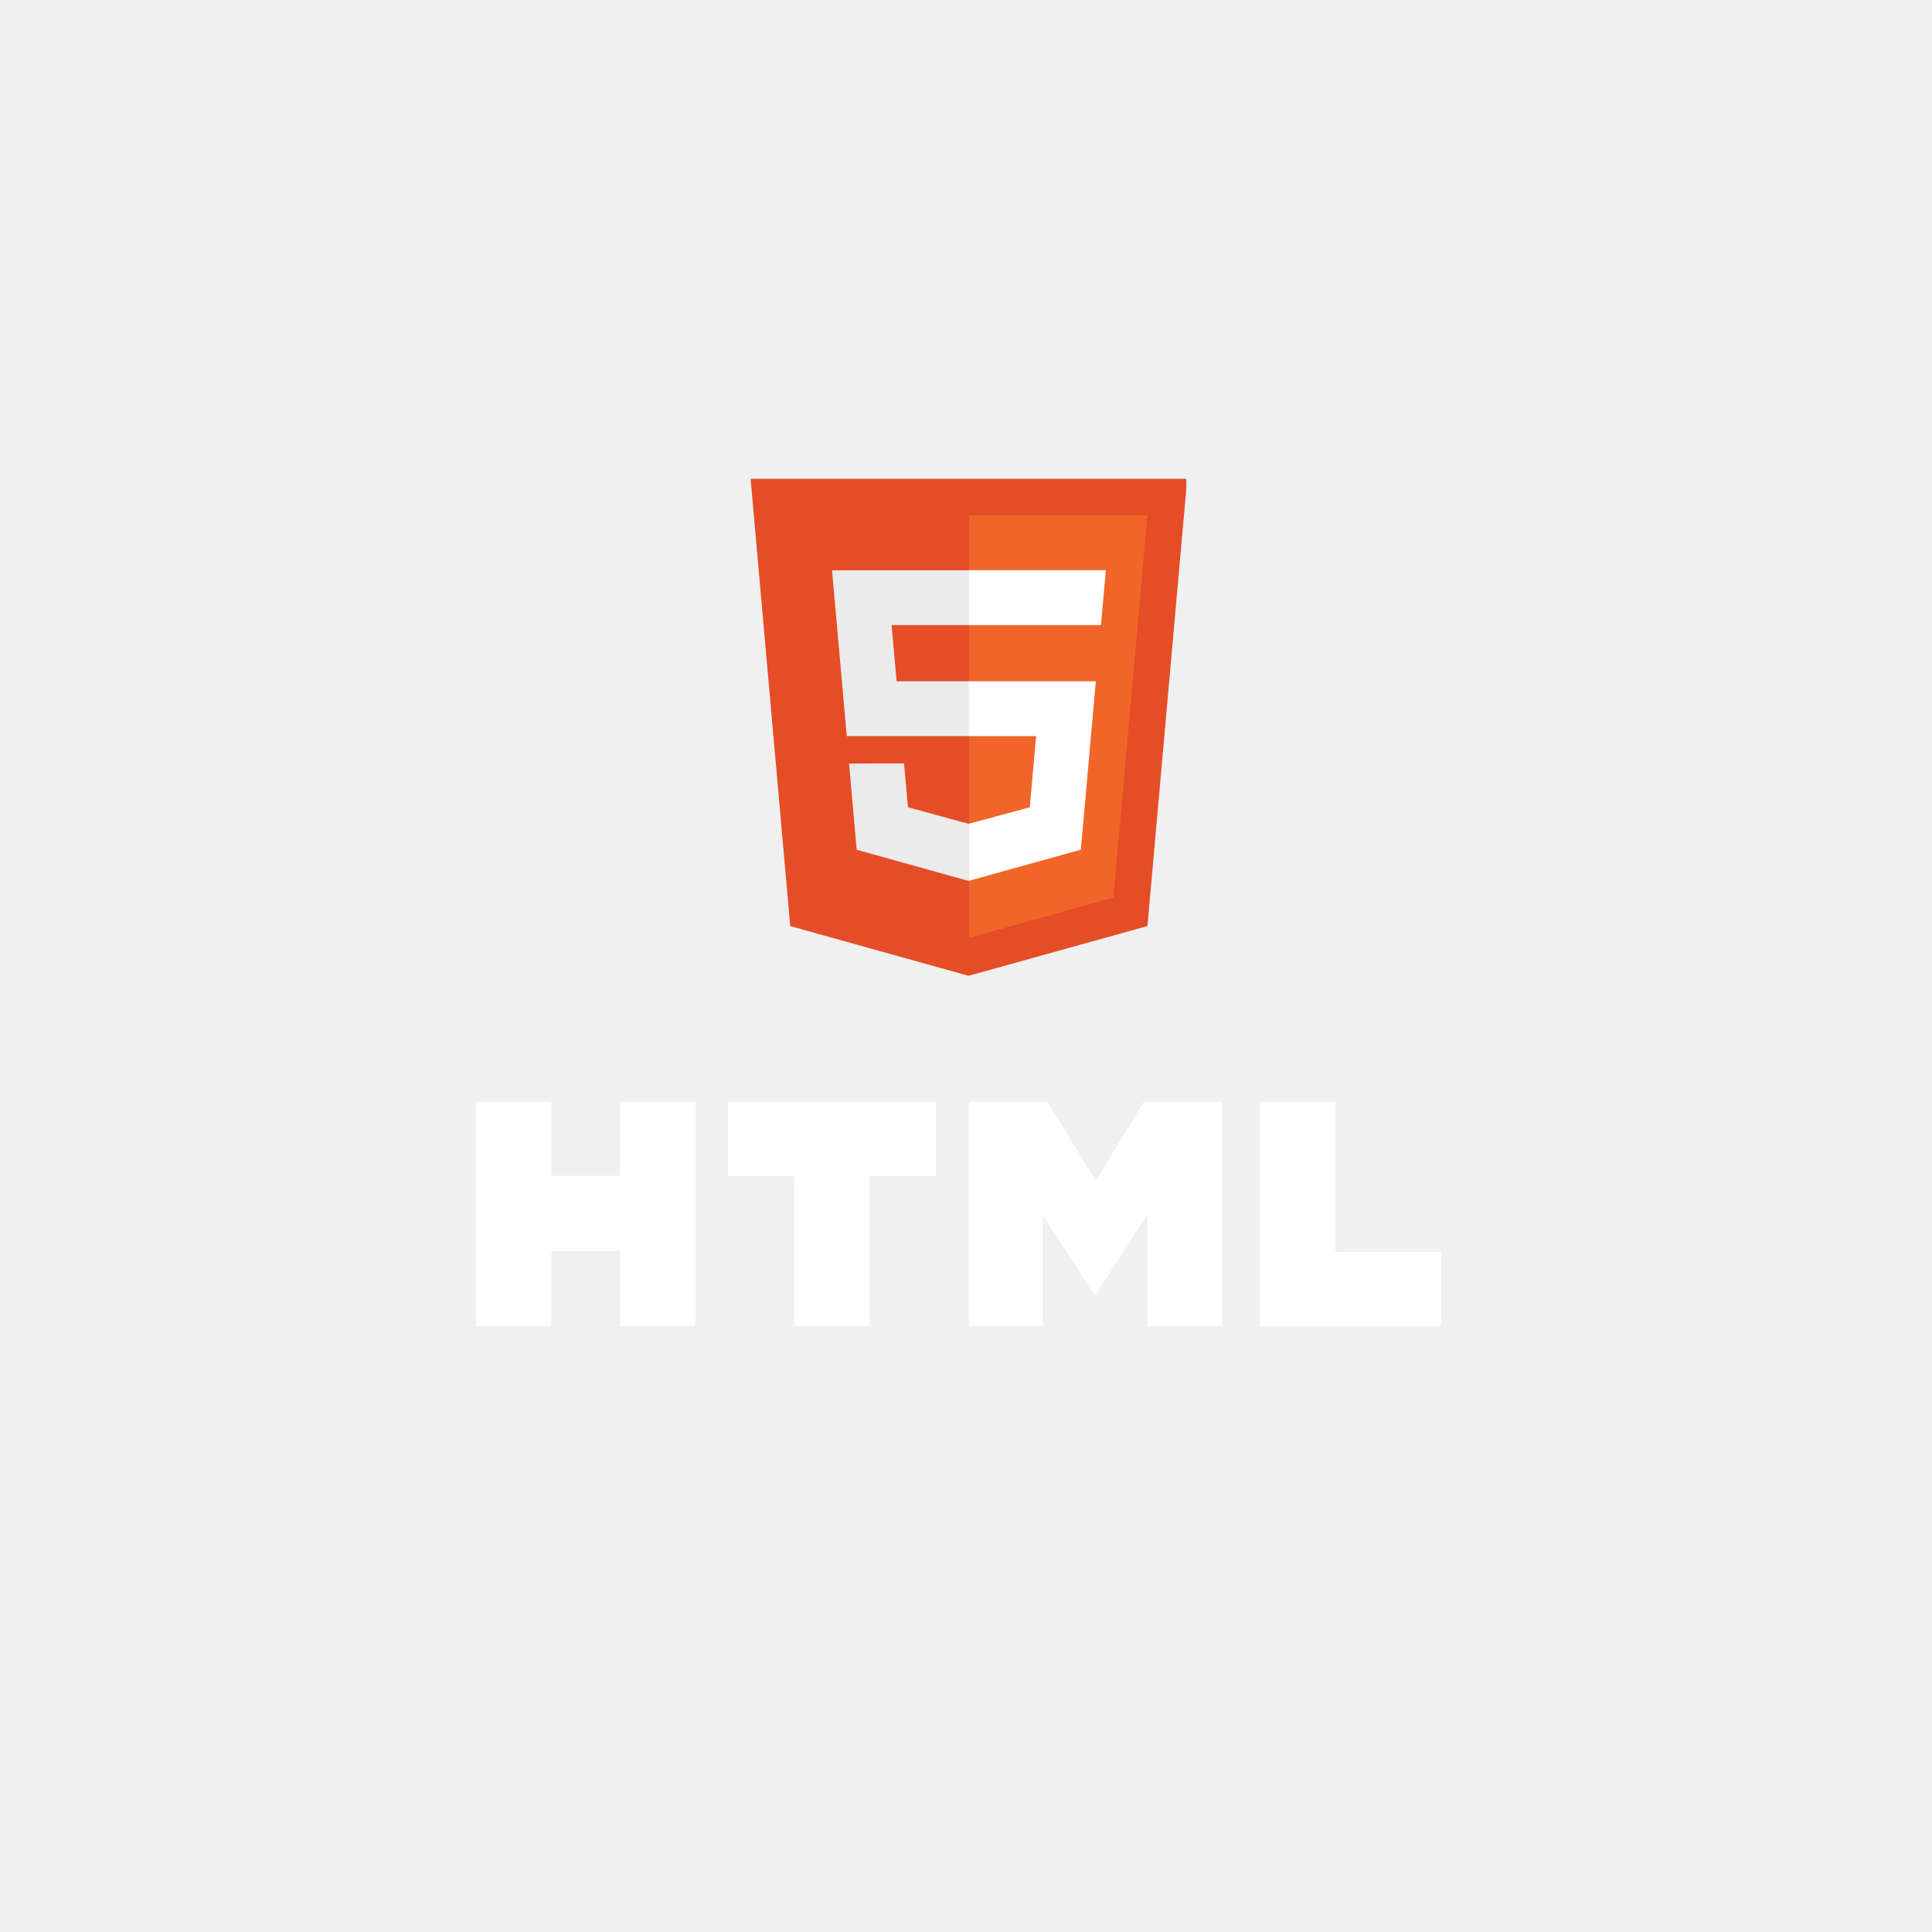
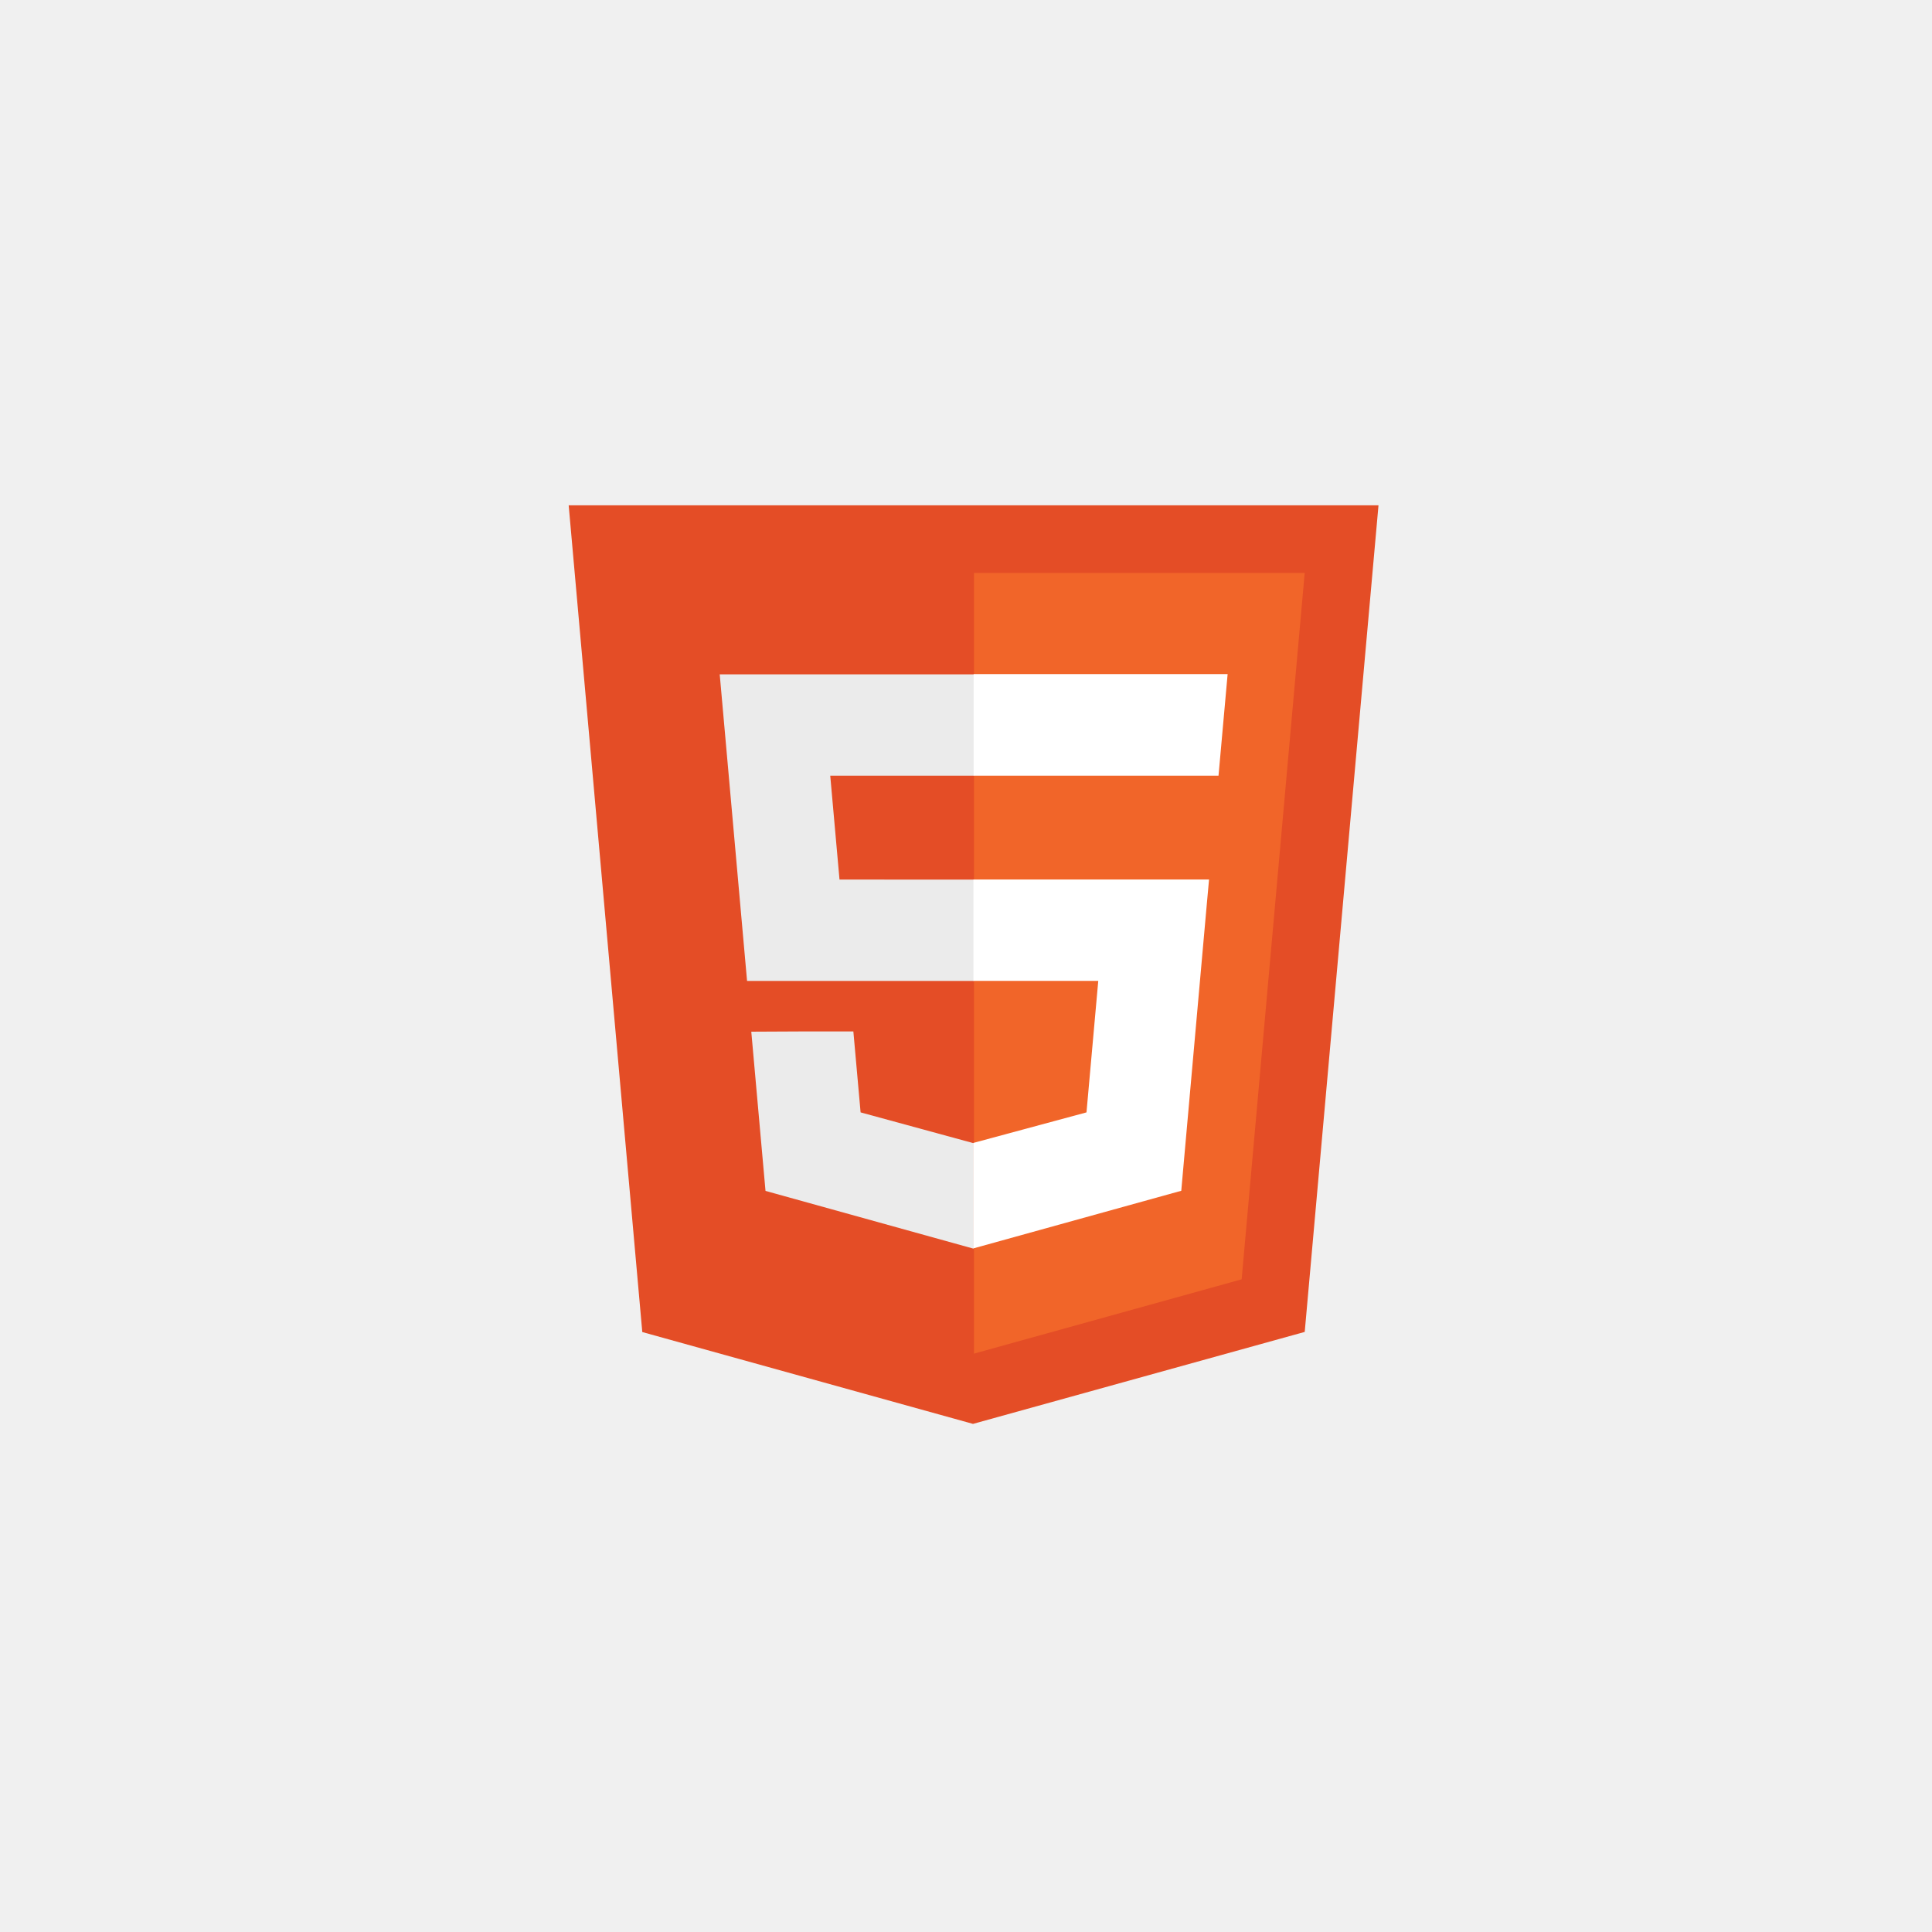
<svg xmlns="http://www.w3.org/2000/svg" width="305" zoomAndPan="magnify" viewBox="0 0 228.75 228.75" height="305" preserveAspectRatio="xMidYMid meet" version="1.0">
  <defs>
-     <clipPath id="17af8c9a6d">
-       <path d="M 56.352 130 L 171 130 L 171 158 L 56.352 158 Z M 56.352 130 " clip-rule="nonzero" />
-     </clipPath>
-     <clipPath id="60abdca458">
-       <path d="M 88 56.57 L 140.461 56.57 L 140.461 115.82 L 88 115.82 Z M 88 56.57 " clip-rule="nonzero" />
+     <clipPath id="ac43d909e1">
+       <path d="M 67 59.609 L 163.195 59.609 L 163.195 169 L 67 169 Z M 67 59.609 " clip-rule="nonzero" />
    </clipPath>
  </defs>
-   <g clip-path="url(#17af8c9a6d)">
-     <path fill="#ffffff" d="M 56.352 130.453 L 65.266 130.453 L 65.266 139.219 L 73.422 139.219 L 73.422 130.453 L 82.336 130.453 L 82.336 157.004 L 73.422 157.004 L 73.422 148.129 L 65.266 148.129 L 65.266 157.004 L 56.352 157.004 Z M 94.059 139.258 L 86.195 139.258 L 86.195 130.457 L 110.812 130.457 L 110.812 139.258 L 102.961 139.258 L 102.961 157.004 L 94.043 157.004 L 94.043 139.258 Z M 114.719 130.453 L 124.016 130.453 L 129.734 139.797 L 135.445 130.453 L 144.73 130.453 L 144.73 157.004 L 135.852 157.004 L 135.852 143.844 L 129.719 153.281 L 129.566 153.281 L 123.457 143.844 L 123.457 157.004 L 114.734 157.004 Z M 149.18 130.453 L 158.098 130.453 L 158.098 148.242 L 170.633 148.242 L 170.633 157.02 L 149.18 157.02 Z M 149.18 130.453 " fill-opacity="1" fill-rule="nonzero" />
+   <g clip-path="url(#ac43d909e1)">
+     <path fill="#e44d26" d="M 67.332 59.828 L 163.215 59.828 L 154.48 157.699 L 115.203 168.59 L 76.047 157.715 Z M 67.332 59.828 " fill-opacity="1" fill-rule="nonzero" />
  </g>
-   <g clip-path="url(#60abdca458)">
-     <path fill="#e44d26" d="M 88.871 56.691 L 140.566 56.691 L 135.859 109.645 L 114.68 115.535 L 93.566 109.652 Z M 88.871 56.691 " fill-opacity="1" fill-rule="nonzero" />
-   </g>
-   <path fill="#f16529" d="M 131.828 106.273 L 135.855 61.023 L 114.742 61.023 L 114.742 111.035 Z M 131.828 106.273 " fill-opacity="1" fill-rule="nonzero" />
-   <path fill="#ebebeb" d="M 106.16 80.664 L 105.566 74.012 L 114.738 74.012 L 114.738 67.52 L 98.512 67.52 L 100.258 87.16 L 114.738 87.16 L 114.738 80.668 Z M 100.527 90.41 L 101.434 100.613 L 114.691 104.305 L 114.723 104.297 L 114.723 97.539 L 114.695 97.547 L 107.504 95.578 L 107.043 90.398 L 103.539 90.398 Z M 100.527 90.41 " fill-opacity="1" fill-rule="nonzero" />
-   <path fill="#ffffff" d="M 129.59 82.406 L 129.75 80.664 L 114.707 80.664 L 114.707 87.156 L 122.676 87.156 L 121.926 95.582 L 114.707 97.535 L 114.707 104.293 L 127.977 100.602 L 128.074 99.504 Z M 114.723 74.012 L 130.355 74.012 L 130.934 67.504 L 114.723 67.504 Z M 114.723 74.012 " fill-opacity="1" fill-rule="nonzero" />
+   <path fill="#f16529" d="M 147.012 151.473 L 154.477 67.836 L 115.32 67.836 L 115.32 160.27 Z M 147.012 151.473 " fill-opacity="1" fill-rule="nonzero" />
+   <path fill="#ebebeb" d="M 99.398 104.141 L 98.301 91.844 L 115.309 91.844 L 115.309 79.844 L 85.215 79.844 L 88.453 116.145 L 115.309 116.145 L 115.309 104.145 Z M 88.953 122.152 L 90.637 141.004 L 115.227 147.832 L 115.281 147.816 L 115.281 135.328 L 115.227 135.344 L 101.895 131.707 L 101.039 122.125 L 94.543 122.125 Z M 88.953 122.152 " fill-opacity="1" fill-rule="nonzero" />
+   <path fill="#ffffff" d="M 142.859 107.359 L 143.152 104.133 L 115.254 104.133 L 115.254 116.137 L 130.035 116.137 L 128.641 131.707 L 115.254 135.32 L 115.254 147.809 L 139.863 140.988 L 140.043 138.957 Z M 115.281 91.844 L 144.273 91.844 L 145.352 79.812 L 115.281 79.812 Z M 115.281 91.844 " fill-opacity="1" fill-rule="nonzero" />
</svg>
